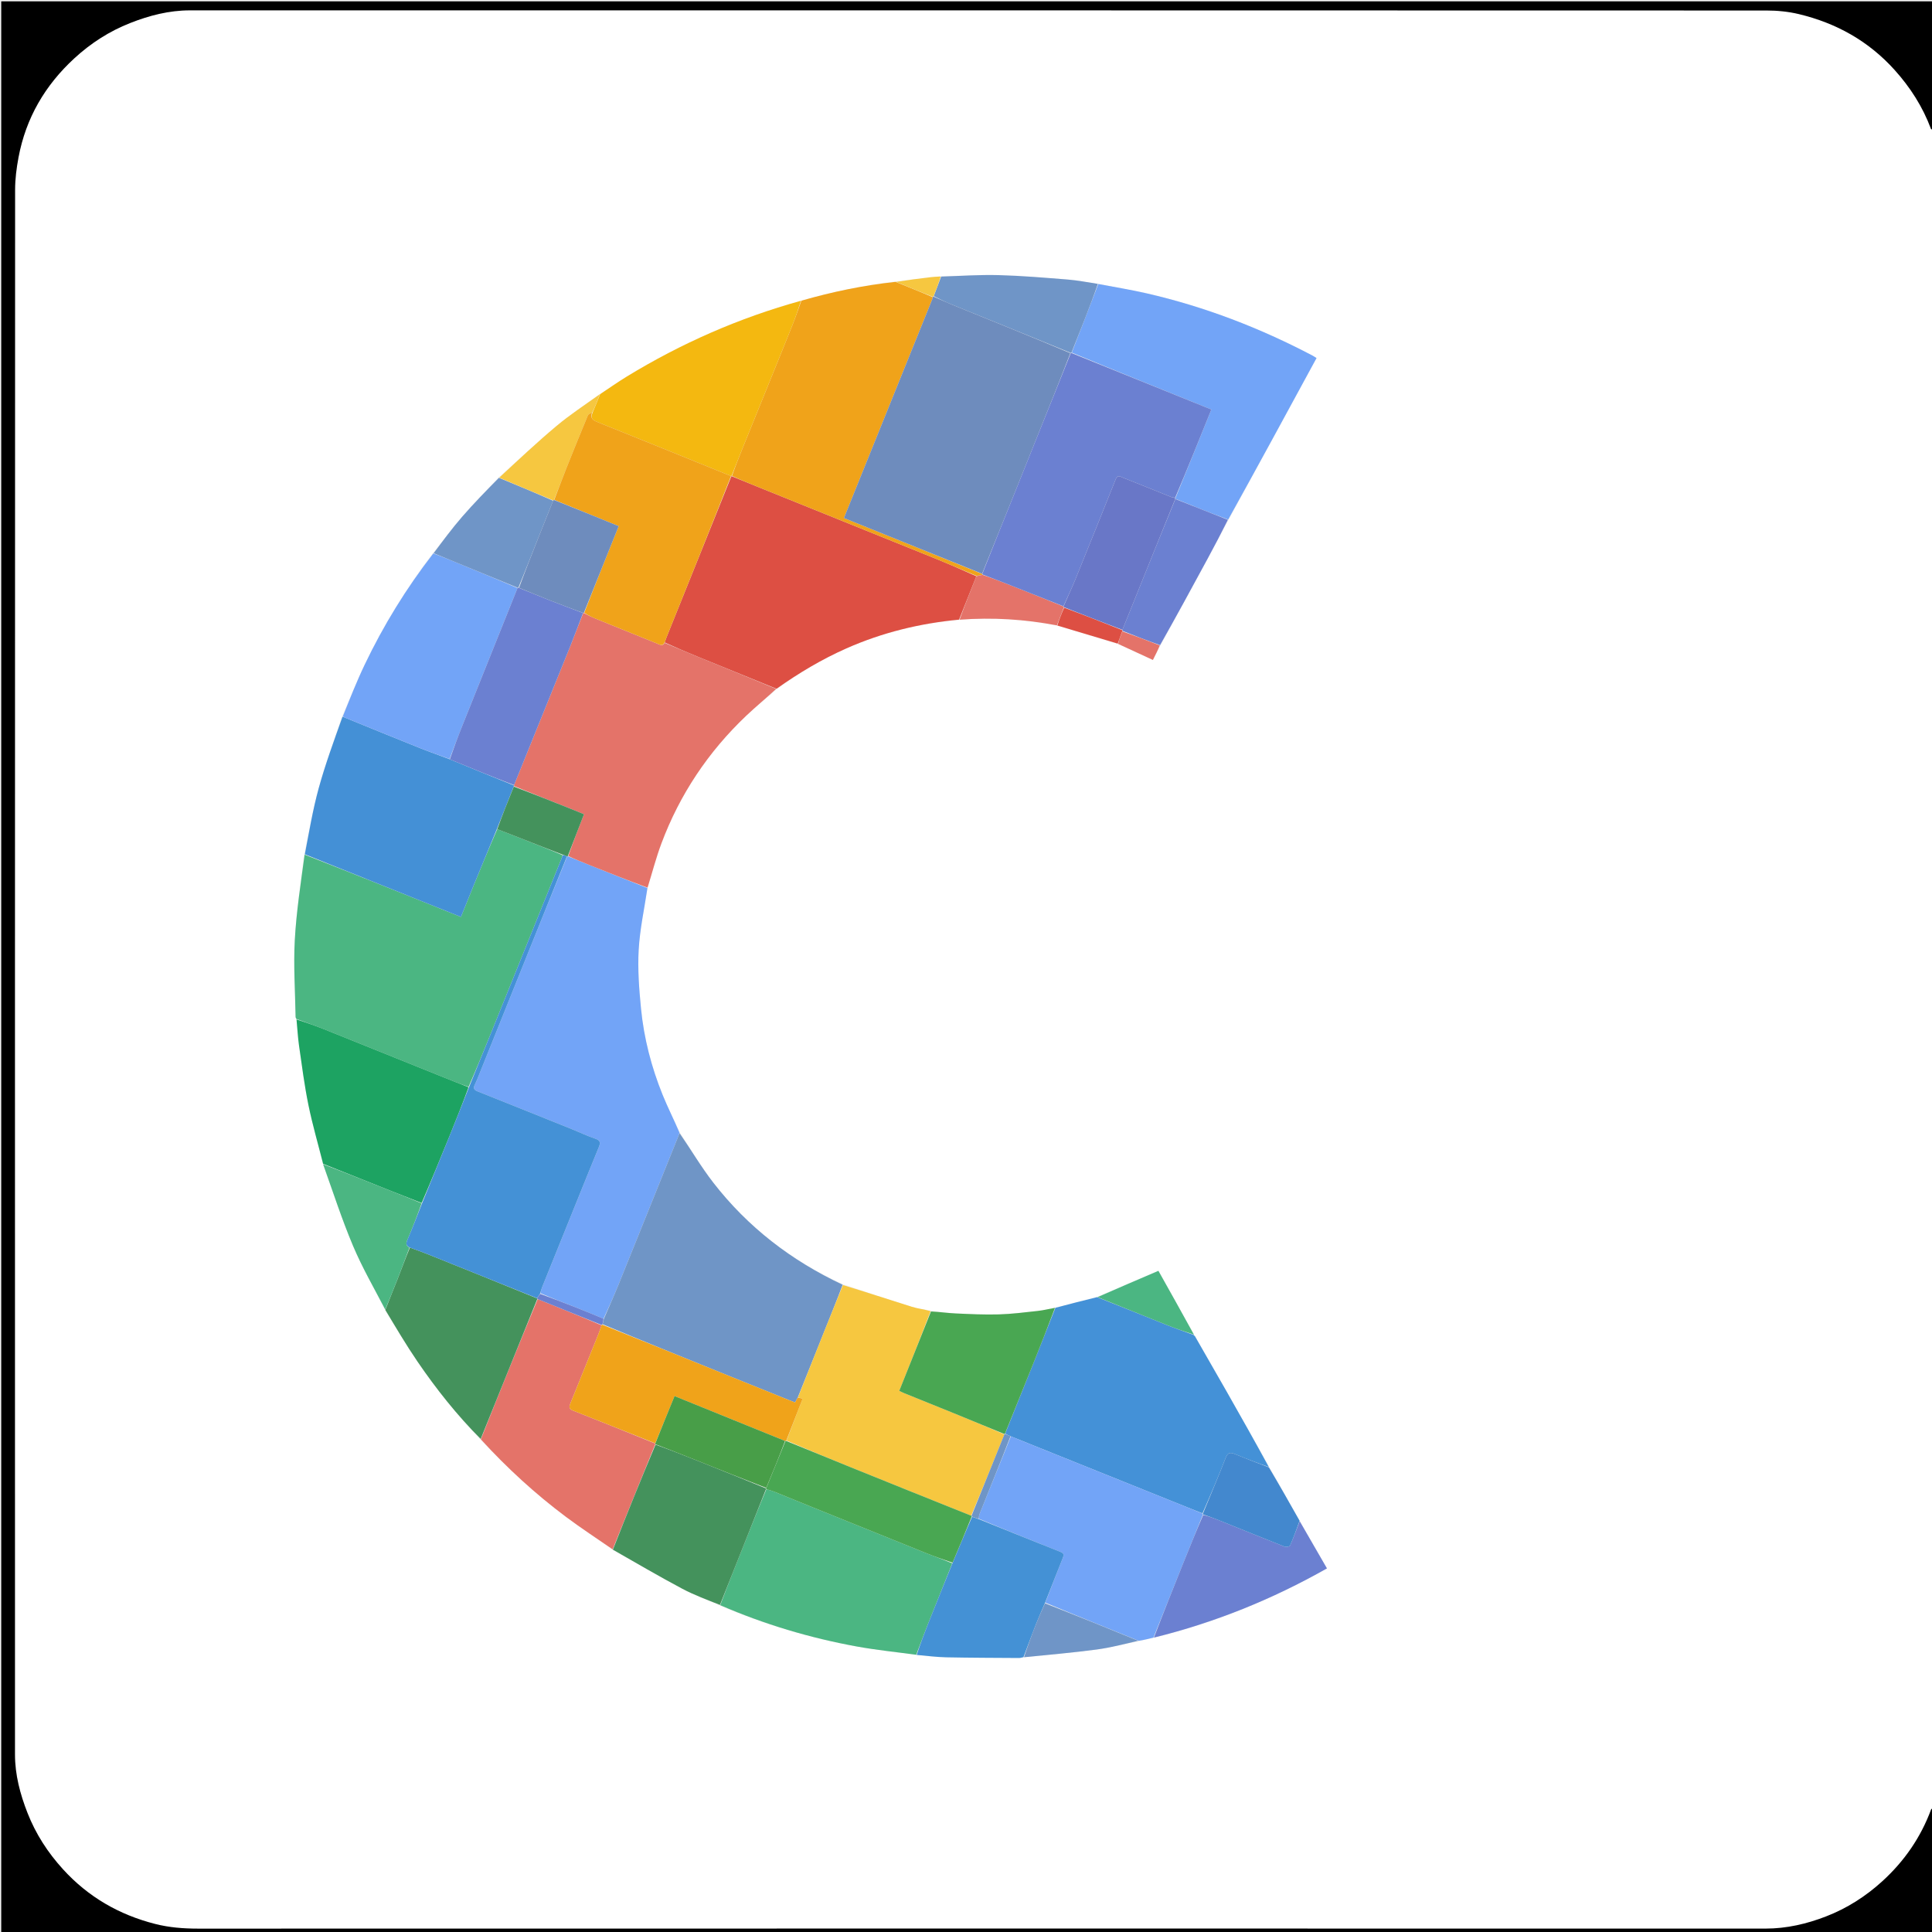
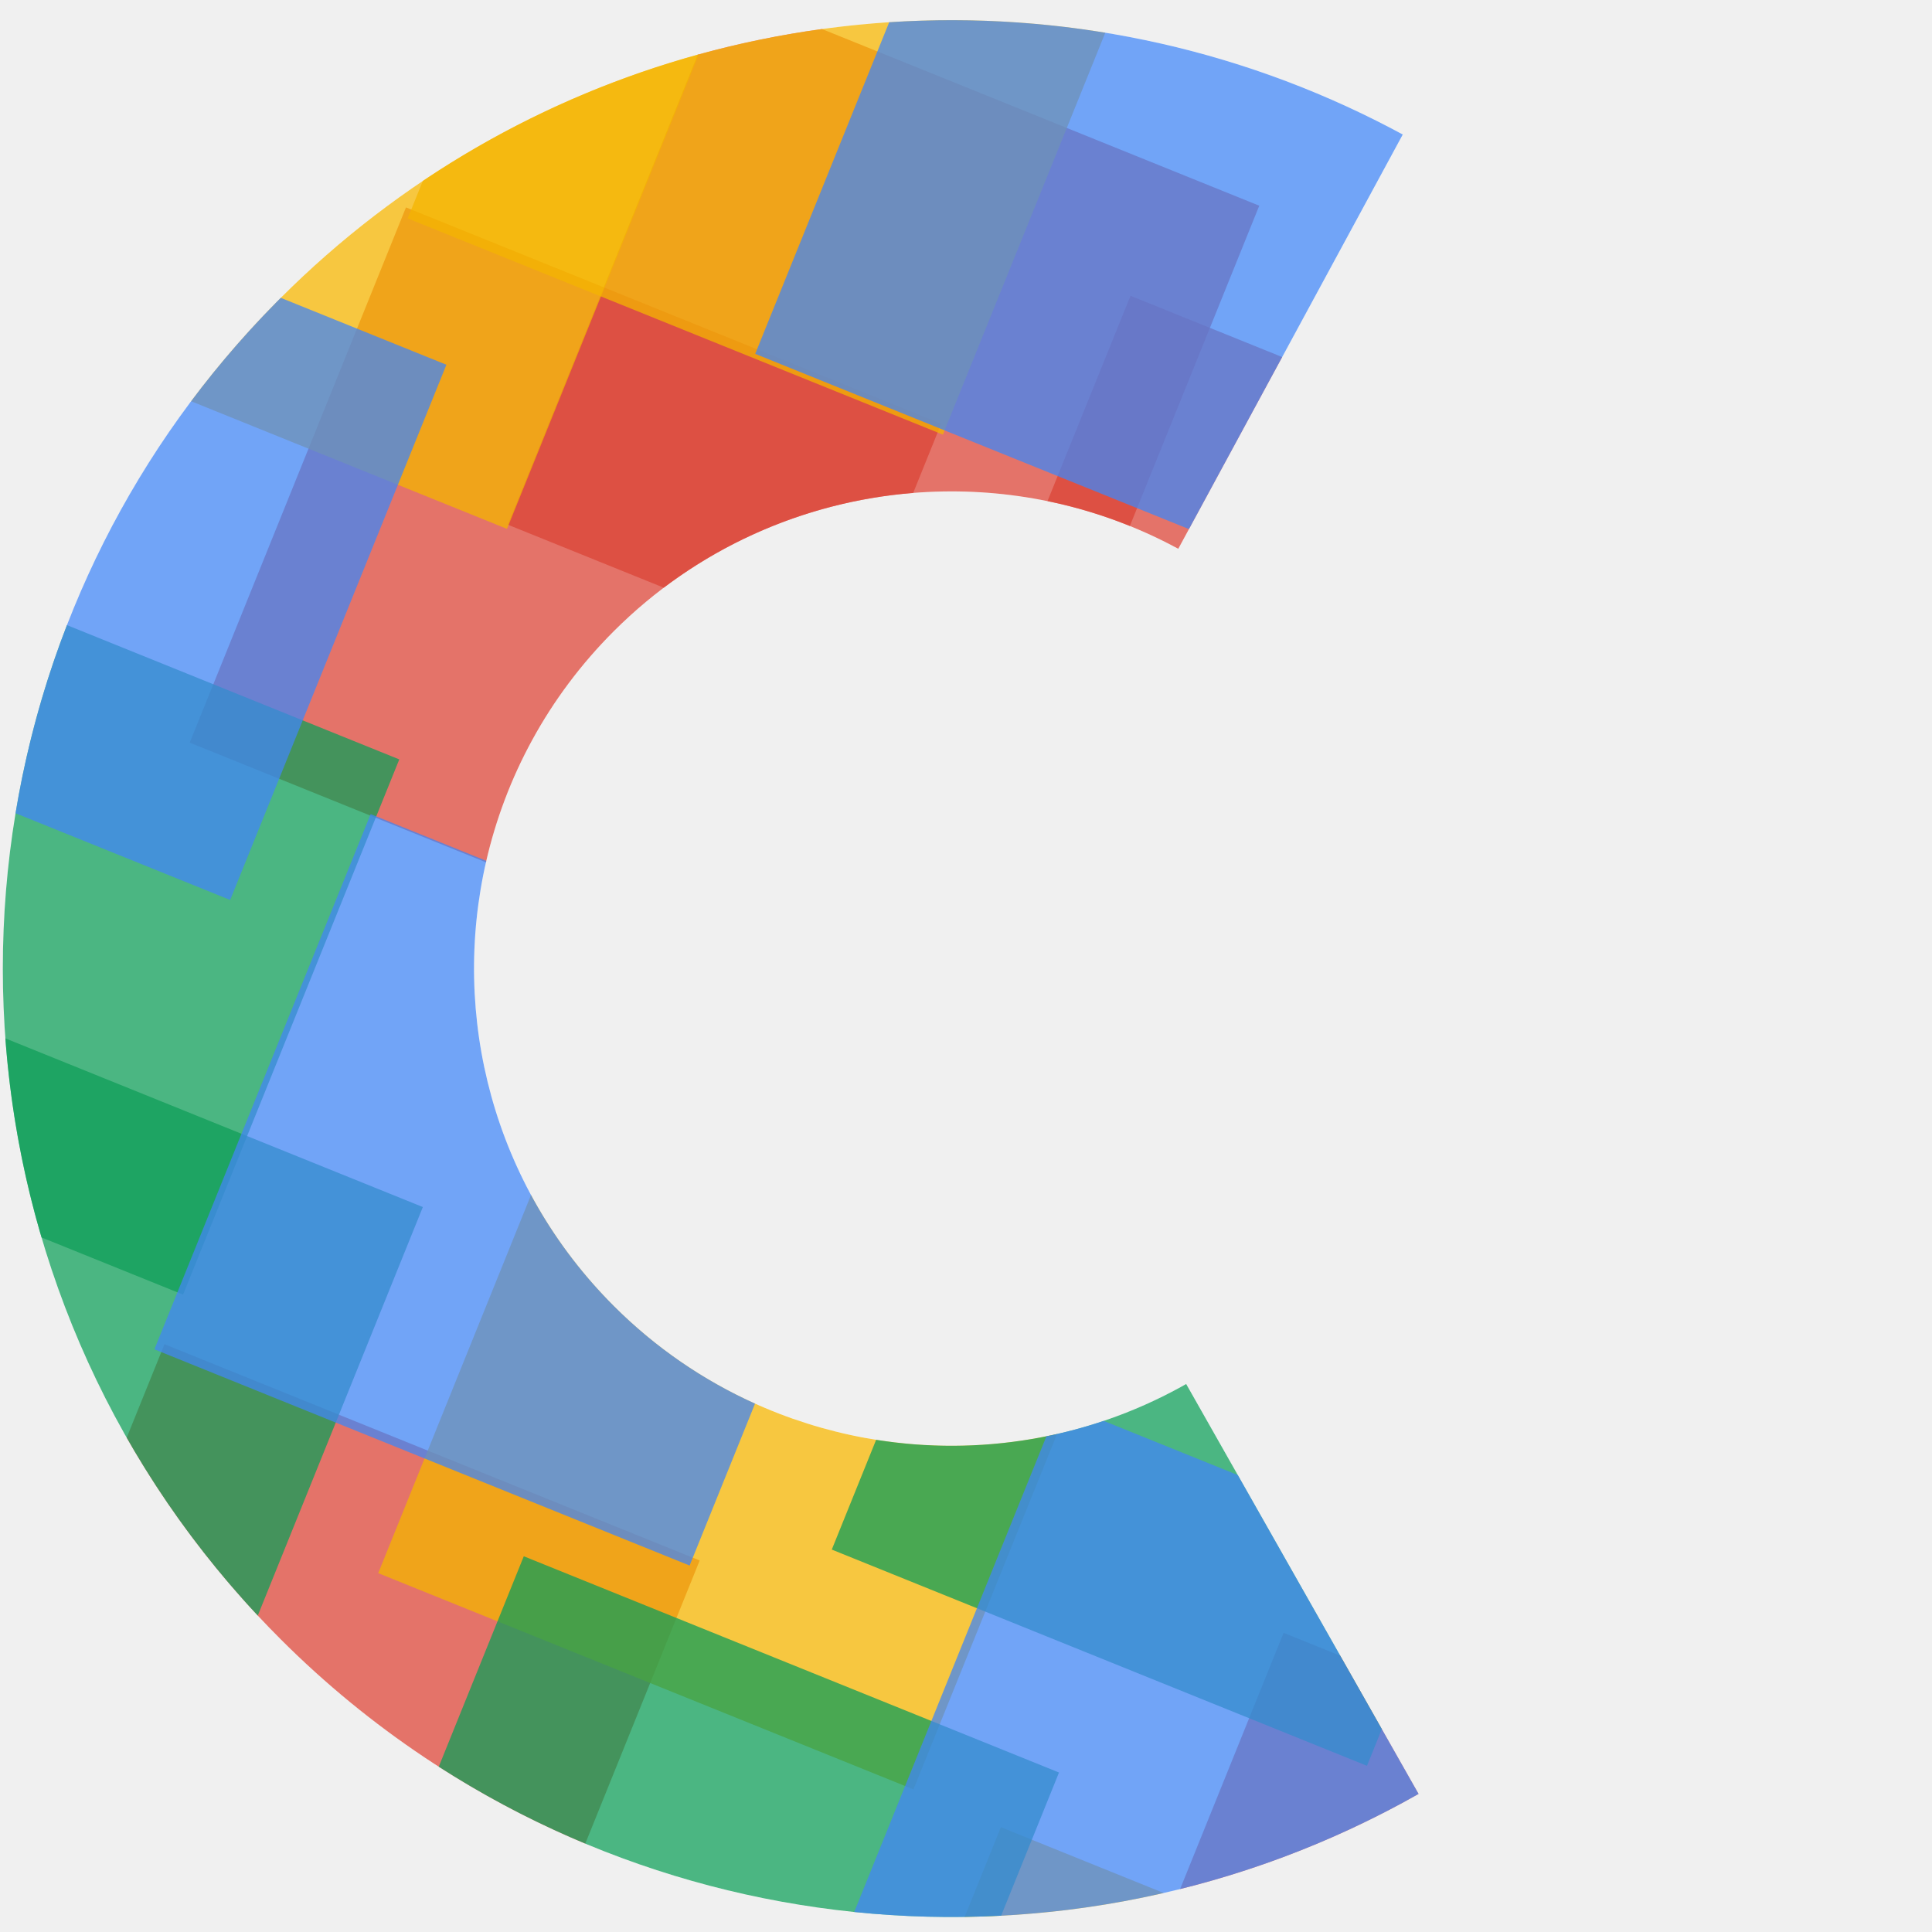
- <svg xmlns="http://www.w3.org/2000/svg" version="1.1" id="Layer_1" x="0px" y="0px" width="100%" viewBox="0 0 1680 1680" enable-background="new 0 0 1680 1680" xml:space="preserve">
-   <path fill="#FFFFFF" opacity="1" stroke="none" d=" M1681,113   C1681,599.368 1681,1085.736 1680.677,1572.259   C1679.975,1572.734 1679.395,1572.981 1679.245,1573.386   C1670.25,1597.678 1656.04,1618.306 1636.869,1635.798   C1622.32,1649.073 1606.042,1659.426 1587.828,1666.473   C1571.002,1672.984 1553.547,1677.05 1535.243,1677.048   C1080.91,1676.987 626.577,1676.986 172.244,1677.074   C159.556,1677.076 147.07,1676.11 134.804,1672.974   C103.497,1664.968 76.688,1649.515 54.781,1625.451   C41.531,1610.896 31.096,1594.775 23.93,1576.508   C17.507,1560.134 13.027,1543.284 13.025,1525.565   C12.993,1072.065 12.982,618.565 13.124,165.066   C13.127,155.659 14.353,146.134 16.091,136.867   C22.504,102.696 39.091,74.205 64.69,50.673   C79.064,37.459 95.113,27.15 113.197,20.023   C129.858,13.457 147.035,9.004 165.113,9.004   C622.113,8.999 1079.112,8.981 1536.112,9.129   C1545.513,9.132 1555.15,10.08 1564.272,12.27   C1596.775,20.07 1624.835,35.677 1647.462,60.809   C1661.176,76.041 1671.929,92.864 1679.092,112.035   C1679.276,112.526 1680.344,112.686 1681,113  M972.541,560.1   C982.437,564.645 992.332,569.19 1002.521,573.87   C1004.709,569.549 1006.797,565.426 1009.401,560.795   C1022.963,535.826 1036.554,510.872 1050.075,485.88   C1056.156,474.64 1062.099,463.325 1068.644,451.628   C1094.014,404.907 1119.384,358.185 1144.805,311.369   C1143.178,310.345 1142.377,309.762 1141.51,309.306   C1095.651,285.172 1047.648,266.691 997.106,255.086   C983.203,251.894 969.086,249.636 954.279,246.741   C945.75,245.497 937.259,243.788 928.686,243.102   C908.548,241.49 888.386,239.768 868.203,239.233   C851.632,238.794 835.017,240.001 817.519,240.359   C814.535,240.607 811.54,240.762 808.57,241.121   C798.691,242.313 788.822,243.579 778.068,244.779   C750.548,248.139 723.499,253.79 696.073,261.644   C642.667,276.444 592.429,298.539 545.148,327.376   C537.211,332.218 529.612,337.614 521.184,342.934   C508.73,352.034 495.744,360.499 483.949,370.385   C466.803,384.754 450.516,400.148 433.293,415.402   C422.779,426.703 411.953,437.735 401.844,449.387   C393.052,459.521 385.07,470.356 376.183,481.249   C353.264,511.551 333.448,543.78 317.084,578.052   C310.087,592.706 304.155,607.868 297.246,623.311   C290.466,643.97 282.899,664.412 277.141,685.352   C271.959,704.197 268.761,723.588 264.29,743.425   C261.528,768.153 257.678,792.821 256.328,817.625   C255.121,839.791 256.667,862.107 257.037,884.356   C257.047,884.926 257.507,885.488 257.915,886.957   C258.61,894.488 258.987,902.065 260.064,909.541   C262.536,926.695 264.724,943.928 268.2,960.889   C271.723,978.081 276.656,994.985 280.954,1012.799   C289.548,1036.374 297.259,1060.32 307.008,1083.408   C315.067,1102.494 325.531,1120.565 335.06,1139.773   C344.348,1154.522 353.2,1169.568 363.022,1183.951   C379.431,1207.979 397.515,1230.725 418.173,1252.233   C440.966,1276.602 465.506,1299.074 492.215,1319.067   C505.378,1328.919 519.196,1337.897 533.136,1347.805   C553.132,1359.074 572.942,1370.692 593.201,1381.466   C603.723,1387.062 615.039,1391.164 626.493,1396.444   C664.741,1412.511 704.295,1424.31 745.077,1431.741   C762.158,1434.854 779.492,1436.579 797.55,1439.194   C805.949,1439.866 814.339,1440.956 822.749,1441.129   C843.855,1441.562 864.969,1441.594 886.081,1441.731   C887.376,1441.739 888.674,1441.258 890.901,1441.135   C911.811,1438.932 932.776,1437.143 953.61,1434.369   C965.857,1432.738 977.895,1429.542 990.841,1427.072   C994.895,1426.042 998.95,1425.013 1003.802,1424.015   C1056.455,1410.936 1106.243,1390.792 1153.876,1363.827   C1145.749,1349.751 1137.955,1336.252 1130.014,1322.076   C1121.269,1306.721 1112.525,1291.366 1103.635,1275.35   C1091.278,1253.52 1078.956,1231.67 1066.553,1209.866   C1057.445,1193.855 1048.23,1177.904 1038.947,1161.362   C1038.641,1161.213 1038.335,1161.064 1038.102,1160.971   C1038.102,1160.971 1038.154,1160.896 1038.217,1160.169   C1027.77,1141.539 1017.324,1122.91 1007.317,1105.065   C989.057,1112.878 971.551,1120.369 953.257,1127.901   C941.42,1131.002 929.583,1134.103 917.014,1137.279   C912.113,1138.189 907.245,1139.407 902.303,1139.947   C891.058,1141.175 879.794,1142.631 868.508,1142.951   C856.034,1143.305 843.518,1142.682 831.037,1142.119   C823.913,1141.797 816.821,1140.745 808.993,1139.538   C803.639,1138.505 798.131,1137.967 792.958,1136.352   C772.944,1130.106 753.037,1123.516 732.594,1116.546   C688.054,1096.177 650.252,1067.055 620.238,1028.354   C609.581,1014.614 600.728,999.475 590.951,984.26   C586.011,973.552 580.64,963.019 576.218,952.101   C566.447,927.977 559.939,902.883 557.4,876.998   C555.735,860.023 554.419,842.807 555.387,825.838   C556.411,807.887 560.328,790.102 563.225,771.484   C567.148,758.81 570.464,745.91 575.104,733.505   C591.081,690.796 615.835,653.757 648.901,622.367   C657.321,614.373 666.35,607.02 675.764,599.131   C694.571,585.248 714.522,573.336 735.921,563.853   C767.201,549.99 799.962,542.019 834.878,538.916   C863.159,536.703 891.207,538.478 919.79,544.063   C937.171,549.267 954.552,554.472 972.541,560.1  z" />
-   <path fill="#000000" opacity="1" stroke="none" d=" M1681,112.531   C1680.344,112.686 1679.276,112.526 1679.092,112.035   C1671.929,92.864 1661.176,76.041 1647.462,60.809   C1624.835,35.677 1596.775,20.07 1564.272,12.27   C1555.15,10.08 1545.513,9.132 1536.112,9.129   C1079.112,8.981 622.113,8.999 165.113,9.004   C147.035,9.004 129.858,13.457 113.197,20.023   C95.113,27.15 79.064,37.459 64.69,50.673   C39.091,74.205 22.504,102.696 16.091,136.867   C14.353,146.134 13.127,155.659 13.124,165.066   C12.982,618.565 12.993,1072.065 13.025,1525.565   C13.027,1543.284 17.507,1560.134 23.93,1576.508   C31.096,1594.775 41.531,1610.896 54.781,1625.451   C76.688,1649.515 103.497,1664.968 134.804,1672.974   C147.07,1676.11 159.556,1677.076 172.244,1677.074   C626.577,1676.986 1080.91,1676.987 1535.243,1677.048   C1553.547,1677.05 1571.002,1672.984 1587.828,1666.473   C1606.042,1659.426 1622.32,1649.073 1636.869,1635.798   C1656.04,1618.306 1670.25,1597.678 1679.245,1573.386   C1679.395,1572.981 1679.975,1572.734 1680.677,1572.706   C1681,1608.997 1681,1644.994 1681,1680.993   C1121.05,1680.995 561.099,1680.995 1.074,1680.995   C1.074,1121.096 1.074,561.192 1.074,1.144   C561,1.144 1121,1.144 1681,1.144   C1681,38.069 1681,75.066 1681,112.531  z" />
-   <path fill="#72A4F7" opacity="1" stroke="none" d=" M562.982,772.244   C560.328,790.102 556.411,807.887 555.387,825.838   C554.419,842.807 555.735,860.023 557.4,876.998   C559.939,902.883 566.447,927.977 576.218,952.101   C580.64,963.019 586.011,973.552 590.855,984.951   C590.277,986.878 589.805,988.118 589.31,989.348   C572.129,1032.011 554.989,1074.69 537.732,1117.322   C533.697,1127.29 529.266,1137.097 524.783,1146.715   C516.701,1143.299 508.87,1140.104 501.002,1137.005   C490.682,1132.94 480.333,1128.95 469.998,1124.544   C470.449,1122.569 470.754,1120.92 471.368,1119.396   C481.295,1094.759 491.255,1070.136 501.22,1045.514   C507.697,1029.51 514.14,1013.492 520.719,997.53   C522.246,993.824 522.145,991.656 517.669,990.155   C510.916,987.89 504.453,984.769 497.83,982.104   C470.263,971.015 442.695,959.928 415.09,948.936   C411.985,947.699 411.458,946.106 412.874,943.219   C414.407,940.094 415.661,936.828 416.963,933.593   C429.609,902.179 442.234,870.756 454.874,839.339   C467.576,807.769 480.289,776.204 493.185,744.652   C493.373,744.669 493.736,744.568 494.094,744.73   C500.463,747.32 506.464,749.773 512.487,752.172   C529.314,758.874 546.149,765.555 562.982,772.244  z" />
-   <path fill="#4BB682" opacity="1" stroke="none" d=" M257.758,886.054   C257.507,885.488 257.047,884.926 257.037,884.356   C256.667,862.107 255.121,839.791 256.328,817.625   C257.678,792.821 261.528,768.153 264.88,743.184   C310.515,761.036 355.561,779.13 400.822,797.31   C404.754,787.556 408.307,778.619 411.953,769.721   C418.615,753.462 425.333,737.226 432.397,721.022   C439.555,723.729 446.345,726.389 453.131,729.057   C465.152,733.784 477.172,738.517 489.142,743.613   C488.979,744.464 488.927,744.974 488.742,745.431   C467.687,797.571 446.636,849.714 425.546,901.84   C419.7,916.29 413.732,930.691 407.435,945.092   C402.726,943.432 398.372,941.872 394.085,940.147   C356.691,925.107 319.324,909.999 281.91,895.01   C273.942,891.818 265.813,889.029 257.758,886.054  z" />
-   <path fill="#DD4F43" opacity="1" stroke="none" d=" M833.954,538.823   C799.962,542.019 767.201,549.99 735.921,563.853   C714.522,573.336 694.571,585.248 675.247,598.923   C652.048,589.494 629.355,580.301 606.691,571.036   C597.07,567.103 587.51,563.022 577.948,558.627   C578.893,555.938 579.804,553.628 580.732,551.325   C599.162,505.566 617.595,459.809 636.025,414.043   C636.023,414.036 636.033,414.044 636.362,414.176   C643.759,417.182 650.821,420.071 657.897,422.927   C709.279,443.666 760.678,464.363 812.038,485.158   C824.478,490.194 836.791,495.545 849.003,501.108   C843.88,513.917 838.917,526.37 833.954,538.823  z" />
-   <path fill="#E47369" opacity="1" stroke="none" d=" M577.923,559.008   C587.51,563.022 597.07,567.103 606.691,571.036   C629.355,580.301 652.048,589.494 674.914,599.045   C666.35,607.02 657.321,614.373 648.901,622.367   C615.835,653.757 591.081,690.796 575.104,733.505   C570.464,745.91 567.148,758.81 563.103,771.864   C546.149,765.555 529.314,758.874 512.487,752.172   C506.464,749.773 500.463,747.32 494.152,744.382   C498.466,732.03 503.079,720.189 507.812,708.041   C504.449,706.653 501.423,705.366 498.369,704.149   C481.271,697.337 464.167,690.541 447.029,683.547   C446.994,683.354 446.851,682.989 447.02,682.666   C463.381,642.323 479.605,602.316 495.742,562.274   C499.641,552.596 503.251,542.802 507.176,533.021   C507.358,532.98 507.727,532.939 507.927,533.249   C511.426,535.049 514.683,536.644 518.033,538.01   C535.834,545.267 553.648,552.494 571.49,559.649   C573.617,560.502 576.098,562.315 577.923,559.008  z" />
-   <path fill="#4491D7" opacity="1" stroke="none" d=" M1039.063,1161.927   C1048.23,1177.904 1057.445,1193.855 1066.553,1209.866   C1078.956,1231.67 1091.278,1253.52 1103.34,1275.671   C1093.339,1272.156 1083.593,1268.415 1073.944,1264.44   C1069.892,1262.77 1067.661,1262.865 1065.771,1267.765   C1059.519,1283.976 1052.632,1299.944 1045.618,1315.964   C1040.791,1314.113 1036.339,1312.289 1031.876,1310.494   C980.925,1290.004 929.973,1269.518 878.713,1248.887   C876.964,1248.112 875.524,1247.48 874.106,1246.49   C882.263,1225.994 890.44,1205.871 898.52,1185.71   C904.99,1169.565 911.342,1153.374 917.747,1137.203   C929.583,1134.103 941.42,1131.002 954.01,1127.957   C974.537,1136.007 994.285,1144.068 1014.098,1151.963   C1022.042,1155.128 1030.131,1157.929 1038.154,1160.896   C1038.154,1160.896 1038.102,1160.971 1038.154,1161.185   C1038.491,1161.575 1038.777,1161.751 1039.063,1161.927  z" />
-   <path fill="#6F95C6" opacity="1" stroke="none" d=" M525.016,1146.979   C529.266,1137.097 533.697,1127.29 537.732,1117.322   C554.989,1074.69 572.129,1032.011 589.31,989.348   C589.805,988.118 590.277,986.878 590.905,985.309   C600.728,999.475 609.581,1014.614 620.238,1028.354   C650.252,1067.055 688.054,1096.177 732.754,1117.156   C727.486,1131.174 722.016,1144.565 716.639,1157.994   C709.043,1176.966 701.516,1195.966 693.701,1215.206   C692.793,1216.743 692.144,1218.029 691.387,1219.531   C689.169,1218.667 687.314,1217.965 685.475,1217.225   C665.413,1209.141 645.342,1201.077 625.294,1192.957   C591.526,1179.28 557.773,1165.566 524.053,1151.511   C524.401,1149.763 524.709,1148.371 525.016,1146.979  z" />
-   <path fill="#F0A31A" opacity="1" stroke="none" d=" M849.163,500.751   C836.791,495.545 824.478,490.194 812.038,485.158   C760.678,464.363 709.279,443.666 657.897,422.927   C650.821,420.071 643.759,417.182 636.489,413.834   C639.542,405.202 642.766,397.03 646.059,388.886   C652.459,373.056 658.904,357.244 665.32,341.42   C673.168,322.062 681.069,302.726 688.814,283.327   C691.692,276.118 694.193,268.759 696.866,261.469   C723.499,253.79 750.548,248.139 778.716,245.096   C789.964,249.638 800.563,253.862 811.125,258.46   C810.882,259.463 810.715,260.109 810.467,260.722   C789.87,311.739 769.265,362.753 748.663,413.767   C743.761,425.905 738.864,438.044 733.853,450.458   C774.198,466.725 814.1,482.812 854.116,499.103   C854.231,499.306 854.47,499.708 854.099,499.865   C852.206,500.265 850.684,500.508 849.163,500.751  z" />
-   <path fill="#72A4F7" opacity="1" stroke="none" d=" M955.067,246.95   C969.086,249.636 983.203,251.894 997.106,255.086   C1047.648,266.691 1095.651,285.172 1141.51,309.306   C1142.377,309.762 1143.178,310.345 1144.805,311.369   C1119.384,358.185 1094.014,404.907 1068,451.786   C1052.253,445.944 1037.151,439.943 1022.035,433.707   C1022.021,433.472 1022,433 1022.271,432.774   C1032.746,407.227 1042.951,381.906 1053.353,356.096   C1012.469,339.556 972.225,323.275 931.99,306.612   C935.819,296.512 939.666,286.805 943.453,277.074   C947.355,267.045 951.198,256.992 955.067,246.95  z" />
-   <path fill="#4490D6" opacity="1" stroke="none" d=" M446.851,682.989   C446.851,682.989 446.994,683.354 446.765,683.81   C441.7,696.503 436.864,708.741 432.027,720.98   C425.333,737.226 418.615,753.462 411.953,769.721   C408.307,778.619 404.754,787.556 400.822,797.31   C355.561,779.13 310.515,761.036 265.079,742.841   C268.761,723.588 271.959,704.197 277.141,685.352   C282.899,664.412 290.466,643.97 297.832,623.236   C299.307,623.614 300.169,624.136 301.091,624.511   C322.481,633.209 343.845,641.97 365.287,650.536   C373.741,653.913 382.37,656.85 391.138,660.268   C409.854,668.028 428.353,675.509 446.851,682.989  z" />
-   <path fill="#F6C740" opacity="1" stroke="none" d=" M693.96,1214.955   C701.516,1195.966 709.043,1176.966 716.639,1157.994   C722.016,1144.565 727.486,1131.174 733.002,1117.41   C753.037,1123.516 772.944,1130.106 792.958,1136.352   C798.131,1137.967 803.639,1138.505 809.195,1140.158   C800.282,1163.598 791.166,1186.418 781.969,1209.442   C783.566,1210.195 784.873,1210.891 786.238,1211.444   C800.72,1217.31 815.226,1223.116 829.696,1229.011   C844.309,1234.964 858.888,1240.999 873.354,1247.365   C863.76,1271.174 854.295,1294.616 844.475,1318.008   C809.144,1303.866 774.154,1289.813 739.201,1275.669   C720.743,1268.2 702.349,1260.571 683.948,1252.63   C688.567,1240.402 693.165,1228.558 697.877,1216.421   C696.382,1215.862 695.171,1215.408 693.96,1214.955  z" />
-   <path fill="#72A4F7" opacity="1" stroke="none" d=" M879.021,1249.031   C929.973,1269.518 980.925,1290.004 1031.876,1310.494   C1036.339,1312.289 1040.791,1314.113 1045.635,1316.203   C1046.023,1316.482 1046.064,1316.959 1045.913,1317.292   C1040.174,1331.427 1034.555,1345.215 1029.005,1359.032   C1020.314,1380.672 1011.669,1402.332 1003.004,1423.983   C998.95,1425.013 994.895,1426.042 990.21,1426.783   C962.707,1415.653 935.835,1404.812 908.975,1393.589   C914.032,1380.388 919.021,1367.545 924.168,1354.766   C925.227,1352.136 925.267,1350.709 922.176,1349.485   C898.395,1340.07 874.684,1330.479 850.958,1320.55   C851.261,1318.882 851.393,1317.539 851.876,1316.337   C860.899,1293.892 869.964,1271.463 879.021,1249.031  z" />
-   <path fill="#4BB682" opacity="1" stroke="none" d=" M796.711,1438.935   C779.492,1436.579 762.158,1434.854 745.077,1431.741   C704.295,1424.31 664.741,1412.511 626.283,1395.824   C633.039,1377.821 640.029,1360.447 646.965,1343.052   C653.346,1327.049 659.669,1311.024 666.404,1295.007   C668.834,1295.661 670.93,1296.189 672.915,1296.99   C684.3,1301.582 695.648,1306.266 707.029,1310.868   C739.632,1324.053 772.229,1337.25 804.863,1350.358   C812.538,1353.441 820.346,1356.192 828.038,1359.462   C820.986,1377.225 813.939,1394.602 807.014,1412.027   C803.467,1420.952 800.138,1429.963 796.711,1438.935  z" />
-   <path fill="#E47369" opacity="1" stroke="none" d=" M532.717,1347.271   C519.196,1337.897 505.378,1328.919 492.215,1319.067   C465.506,1299.074 440.966,1276.602 418.132,1251.582   C434.458,1210.48 450.825,1170.03 467.558,1129.671   C486.327,1137.209 504.729,1144.655 523.093,1152.475   C522.071,1155.485 521.15,1158.145 520.097,1160.752   C512.144,1180.439 504.155,1200.112 496.207,1219.801   C495.13,1222.468 494.018,1224.934 498.108,1226.541   C522.031,1235.942 545.882,1245.527 569.801,1255.277   C569.845,1255.503 569.891,1255.964 569.639,1256.206   C557.163,1286.722 544.94,1316.996 532.717,1347.271  z" />
-   <path fill="#72A4F7" opacity="1" stroke="none" d=" M390.92,659.988   C382.37,656.85 373.741,653.913 365.287,650.536   C343.845,641.97 322.481,633.209 301.091,624.511   C300.169,624.136 299.307,623.614 298.078,622.98   C304.155,607.868 310.087,592.706 317.084,578.052   C333.448,543.78 353.264,511.551 376.807,481.216   C383.716,483.77 389.999,486.361 396.286,488.943   C414.203,496.301 432.122,503.655 449.992,511.381   C433.932,551.584 417.888,591.404 401.928,631.257   C398.116,640.776 394.582,650.408 390.92,659.988  z" />
-   <path fill="#1DA362" opacity="1" stroke="none" d=" M257.836,886.505   C265.813,889.029 273.942,891.818 281.91,895.01   C319.324,909.999 356.691,925.107 394.085,940.147   C398.372,941.872 402.726,943.432 407.43,945.445   C402.188,959.801 396.614,973.801 390.931,987.758   C383.005,1007.22 374.998,1026.648 366.653,1046.034   C357.813,1042.635 349.338,1039.318 340.883,1035.948   C320.907,1027.984 300.941,1019.994 280.971,1012.015   C276.656,994.985 271.723,978.081 268.2,960.889   C264.724,943.928 262.536,926.695 260.064,909.541   C258.987,902.065 258.61,894.488 257.836,886.505  z" />
-   <path fill="#F4B810" opacity="1" stroke="none" d=" M696.469,261.556   C694.193,268.759 691.692,276.118 688.814,283.327   C681.069,302.726 673.168,322.062 665.32,341.42   C658.904,357.244 652.459,373.056 646.059,388.886   C642.766,397.03 639.542,405.202 636.16,413.703   C636.033,414.044 636.023,414.036 635.694,413.885   C634.279,413.334 633.181,412.961 632.108,412.526   C594.934,397.467 557.788,382.335 520.553,367.429   C516.328,365.737 512.88,364.45 515.3,358.797   C517.672,353.313 519.765,348.033 521.857,342.754   C529.612,337.614 537.211,332.218 545.148,327.376   C592.429,298.539 642.667,276.444 696.469,261.556  z" />
-   <path fill="#44925C" opacity="1" stroke="none" d=" M467.193,1129.58   C450.825,1170.03 434.458,1210.48 417.987,1251.255   C397.515,1230.725 379.431,1207.979 363.022,1183.951   C353.2,1169.568 344.348,1154.522 335.066,1139.062   C338.518,1129.929 342.065,1121.547 345.384,1113.076   C349.055,1103.703 352.517,1094.249 356.45,1084.871   C362.113,1086.902 367.434,1088.795 372.67,1090.897   C404.154,1103.532 435.619,1116.216 467.102,1129.059   C467.114,1129.235 467.193,1129.58 467.193,1129.58  z" />
-   <path fill="#44925C" opacity="1" stroke="none" d=" M532.927,1347.538   C544.94,1316.996 557.163,1286.722 570.031,1256.221   C582.5,1260.685 594.331,1265.355 606.145,1270.068   C626.103,1278.03 646.051,1286.019 666.005,1294.249   C666.011,1294.671 666.015,1294.839 666.018,1295.008   C659.669,1311.024 653.346,1327.049 646.965,1343.052   C640.029,1360.447 633.039,1377.821 626.035,1395.573   C615.039,1391.164 603.723,1387.062 593.201,1381.466   C572.942,1370.692 553.132,1359.074 532.927,1347.538  z" />
-   <path fill="#4491D5" opacity="1" stroke="none" d=" M797.131,1439.064   C800.138,1429.963 803.467,1420.952 807.014,1412.027   C813.939,1394.602 820.986,1377.225 828.281,1359.202   C834.045,1345.38 839.51,1332.182 845.335,1318.99   C847.448,1319.644 849.199,1320.293 850.951,1320.941   C874.684,1330.479 898.395,1340.07 922.176,1349.485   C925.267,1350.709 925.227,1352.136 924.168,1354.766   C919.021,1367.545 914.032,1380.388 908.701,1393.802   C905.837,1400.501 903.128,1406.554 900.708,1412.72   C897.024,1422.107 893.54,1431.572 889.971,1441.005   C888.674,1441.258 887.376,1441.739 886.081,1441.731   C864.969,1441.594 843.855,1441.562 822.749,1441.129   C814.339,1440.956 805.949,1439.866 797.131,1439.064  z" />
-   <path fill="#49A752" opacity="1" stroke="none" d=" M873.482,1246.998   C858.888,1240.999 844.309,1234.964 829.696,1229.011   C815.226,1223.116 800.72,1217.31 786.238,1211.444   C784.873,1210.891 783.566,1210.195 781.969,1209.442   C791.166,1186.418 800.282,1163.598 809.556,1140.4   C816.821,1140.745 823.913,1141.797 831.037,1142.119   C843.518,1142.682 856.034,1143.305 868.508,1142.951   C879.794,1142.631 891.058,1141.175 902.303,1139.947   C907.245,1139.407 912.113,1138.189 917.38,1137.241   C911.342,1153.374 904.99,1169.565 898.52,1185.71   C890.44,1205.871 882.263,1225.994 873.957,1246.534   C873.785,1246.934 873.482,1246.998 873.482,1246.998  z" />
-   <path fill="#6B80D1" opacity="1" stroke="none" d=" M1003.403,1423.999   C1011.669,1402.332 1020.314,1380.672 1029.005,1359.032   C1034.555,1345.215 1040.174,1331.427 1046.289,1317.311   C1050.994,1318.565 1055.204,1320.053 1059.343,1321.718   C1078.558,1329.446 1097.734,1337.274 1117.001,1344.873   C1118.338,1345.4 1121.405,1344.838 1121.789,1343.96   C1124.837,1337.004 1127.429,1329.848 1130.162,1322.753   C1137.955,1336.252 1145.749,1349.751 1153.876,1363.827   C1106.243,1390.792 1056.455,1410.936 1003.403,1423.999  z" />
-   <path fill="#6F95C7" opacity="1" stroke="none" d=" M954.673,246.845   C951.198,256.992 947.355,267.045 943.453,277.074   C939.666,286.805 935.819,296.512 931.744,306.613   C931.49,306.998 930.998,307.001 930.775,306.728   C896.28,292.598 861.999,278.763 827.745,264.86   C822.413,262.696 817.205,260.224 811.97,257.526   C814.141,251.598 816.281,246.039 818.421,240.479   C835.017,240.001 851.632,238.794 868.203,239.233   C888.386,239.768 908.548,241.49 928.686,243.102   C937.259,243.788 945.75,245.497 954.673,246.845  z" />
-   <path fill="#6F95C7" opacity="1" stroke="none" d=" M450.04,511.01   C432.122,503.655 414.203,496.301 396.286,488.943   C389.999,486.361 383.716,483.77 377.08,481.032   C385.07,470.356 393.052,459.521 401.844,449.387   C411.953,437.735 422.779,426.703 433.845,415.492   C449.927,422.085 465.458,428.59 480.95,435.454   C476.527,446.716 472.107,457.605 467.768,468.526   C462.148,482.667 456.593,496.834 450.767,510.995   C450.525,511 450.04,511.01 450.04,511.01  z" />
-   <path fill="#6B80D1" opacity="1" stroke="none" d=" M1022.049,433.942   C1037.151,439.943 1052.253,445.944 1067.73,451.994   C1062.099,463.325 1056.156,474.64 1050.075,485.88   C1036.554,510.872 1022.963,535.826 1008.778,560.956   C997.526,557.012 986.898,552.906 976.206,548.599   C976.142,548.398 975.982,548.007 976.026,547.64   C985.454,524.076 994.822,500.872 1004.224,477.683   C1010.139,463.092 1016.105,448.521 1022.049,433.942  z" />
-   <path fill="#4BB682" opacity="1" stroke="none" d=" M356.069,1084.83   C352.517,1094.249 349.055,1103.703 345.384,1113.076   C342.065,1121.547 338.518,1129.929 335.001,1138.718   C325.531,1120.565 315.067,1102.494 307.008,1083.408   C297.259,1060.32 289.548,1036.374 280.963,1012.407   C300.941,1019.994 320.907,1027.984 340.883,1035.948   C349.338,1039.318 357.813,1042.635 366.609,1046.396   C362.697,1057.378 358.613,1068.01 354.119,1078.465   C352.772,1081.598 353.244,1083.369 356.069,1084.83  z" />
-   <path fill="#4388CE" opacity="1" stroke="none" d=" M1130.088,1322.415   C1127.429,1329.848 1124.837,1337.004 1121.789,1343.96   C1121.405,1344.838 1118.338,1345.4 1117.001,1344.873   C1097.734,1337.274 1078.558,1329.446 1059.343,1321.718   C1055.204,1320.053 1050.994,1318.565 1046.44,1316.977   C1046.064,1316.959 1046.023,1316.482 1046.006,1316.243   C1052.632,1299.944 1059.519,1283.976 1065.771,1267.765   C1067.661,1262.865 1069.892,1262.77 1073.944,1264.44   C1083.593,1268.415 1093.339,1272.156 1103.413,1276.001   C1112.525,1291.366 1121.269,1306.721 1130.088,1322.415  z" />
-   <path fill="#F6C740" opacity="1" stroke="none" d=" M480.989,435.094   C465.458,428.59 449.927,422.085 434.129,415.343   C450.516,400.148 466.803,384.754 483.949,370.385   C495.744,360.499 508.73,352.034 521.521,342.844   C519.765,348.033 517.672,353.313 515.077,358.538   C513.395,359.433 511.635,360.142 511.125,361.37   C504.833,376.504 498.656,391.688 492.59,406.914   C488.922,416.121 485.498,425.425 481.71,434.763   C481.301,434.925 481.145,435.01 480.989,435.094  z" />
-   <path fill="#6F95C7" opacity="1" stroke="none" d=" M890.436,1441.07   C893.54,1431.572 897.024,1422.107 900.708,1412.72   C903.128,1406.554 905.837,1400.501 908.69,1394.184   C935.835,1404.812 962.707,1415.653 989.803,1426.772   C977.895,1429.542 965.857,1432.738 953.61,1434.369   C932.776,1437.143 911.811,1438.932 890.436,1441.07  z" />
-   <path fill="#E47369" opacity="1" stroke="none" d=" M849.003,501.108   C850.684,500.508 852.206,500.265 854.459,499.894   C863.236,502.902 871.293,506.009 879.323,509.181   C894.458,515.161 909.579,521.178 924.787,527.397   C924.869,527.614 925.03,528.05 924.983,528.413   C922.973,533.793 921.01,538.809 919.047,543.824   C891.207,538.478 863.159,536.703 834.416,538.87   C838.917,526.37 843.88,513.917 849.003,501.108  z" />
-   <path fill="#4BB682" opacity="1" stroke="none" d=" M1038.185,1160.532   C1030.131,1157.929 1022.042,1155.128 1014.098,1151.963   C994.285,1144.068 974.537,1136.007 954.404,1127.936   C971.551,1120.369 989.057,1112.878 1007.317,1105.065   C1017.324,1122.91 1027.77,1141.539 1038.185,1160.532  z" />
-   <path fill="#DD4F43" opacity="1" stroke="none" d=" M919.418,543.943   C921.01,538.809 922.973,533.793 925.352,528.427   C942.506,534.721 959.244,541.364 975.982,548.007   C975.982,548.007 976.142,548.398 975.897,548.821   C974.412,552.722 973.173,556.199 971.933,559.677   C954.552,554.472 937.171,549.267 919.418,543.943  z" />
-   <path fill="#E47369" opacity="1" stroke="none" d=" M972.237,559.888   C973.173,556.199 974.412,552.722 975.961,549.023   C986.898,552.906 997.526,557.012 1008.52,561.21   C1006.797,565.426 1004.709,569.549 1002.521,573.87   C992.332,569.19 982.437,564.645 972.237,559.888  z" />
-   <path fill="#F6C740" opacity="1" stroke="none" d=" M817.97,240.419   C816.281,246.039 814.141,251.598 811.778,257.583   C811.556,258.008 811.163,258.086 811.163,258.086   C800.563,253.862 789.964,249.638 779.156,245.115   C788.822,243.579 798.691,242.313 808.57,241.121   C811.54,240.762 814.535,240.607 817.97,240.419  z" />
-   <path fill="#4BB682" opacity="1" stroke="none" d=" M1039.005,1161.645   C1038.777,1161.751 1038.491,1161.575 1038.118,1161.157   C1038.335,1161.064 1038.641,1161.213 1039.005,1161.645  z" />
-   <path fill="#4491D6" opacity="1" stroke="none" d=" M356.45,1084.871   C353.244,1083.369 352.772,1081.598 354.119,1078.465   C358.613,1068.01 362.697,1057.378 366.982,1046.453   C374.998,1026.648 383.005,1007.22 390.931,987.758   C396.614,973.801 402.188,959.801 407.815,945.467   C413.732,930.691 419.7,916.29 425.546,901.84   C446.636,849.714 467.687,797.571 488.742,745.431   C488.927,744.974 488.979,744.464 489.443,743.584   C490.862,743.671 491.929,744.154 492.997,744.636   C480.289,776.204 467.576,807.769 454.874,839.339   C442.234,870.756 429.609,902.179 416.963,933.593   C415.661,936.828 414.407,940.094 412.874,943.219   C411.458,946.106 411.985,947.699 415.09,948.936   C442.695,959.928 470.263,971.015 497.83,982.104   C504.453,984.769 510.916,987.89 517.669,990.155   C522.145,991.656 522.246,993.824 520.719,997.53   C514.14,1013.492 507.697,1029.51 501.22,1045.514   C491.255,1070.136 481.295,1094.759 471.368,1119.396   C470.754,1120.92 470.449,1122.569 469.712,1124.704   C468.646,1126.459 467.868,1127.671 467.09,1128.883   C435.619,1116.216 404.154,1103.532 372.67,1090.897   C367.434,1088.795 362.113,1086.902 356.45,1084.871  z" />
-   <path fill="#44925C" opacity="1" stroke="none" d=" M493.185,744.652   C491.929,744.154 490.862,743.671 489.493,743.218   C477.172,738.517 465.152,733.784 453.131,729.057   C446.345,726.389 439.555,723.729 432.397,721.022   C436.864,708.741 441.7,696.503 446.801,684.002   C464.167,690.541 481.271,697.337 498.369,704.149   C501.423,705.366 504.449,706.653 507.812,708.041   C503.079,720.189 498.466,732.03 493.794,744.22   C493.736,744.568 493.373,744.669 493.185,744.652  z" />
-   <path fill="#6B80D1" opacity="1" stroke="none" d=" M467.102,1129.059   C467.868,1127.671 468.646,1126.459 469.71,1125.087   C480.333,1128.95 490.682,1132.94 501.002,1137.005   C508.87,1140.104 516.701,1143.299 524.783,1146.715   C524.709,1148.371 524.401,1149.763 523.836,1151.581   C523.579,1152.007 523.132,1152.101 523.132,1152.101   C504.729,1144.655 486.327,1137.209 467.558,1129.671   C467.193,1129.58 467.114,1129.235 467.102,1129.059  z" />
-   <path fill="#F0A31A" opacity="1" stroke="none" d=" M481.964,434.685   C485.498,425.425 488.922,416.121 492.59,406.914   C498.656,391.688 504.833,376.504 511.125,361.37   C511.635,360.142 513.395,359.433 514.797,358.742   C512.88,364.45 516.328,365.737 520.553,367.429   C557.788,382.335 594.934,397.467 632.108,412.526   C633.181,412.961 634.279,413.334 635.696,413.893   C617.595,459.809 599.162,505.566 580.732,551.325   C579.804,553.628 578.893,555.938 577.948,558.627   C576.098,562.315 573.617,560.502 571.49,559.649   C553.648,552.494 535.834,545.267 518.033,538.01   C514.683,536.644 511.426,535.049 508.03,532.883   C517.911,507.406 527.89,482.606 537.991,457.501   C519.151,449.829 500.558,442.257 481.964,434.685  z" />
-   <path fill="#6B80D1" opacity="1" stroke="none" d=" M449.992,511.381   C450.04,511.01 450.525,511 451.097,511.143   C460.551,514.903 469.399,518.604 478.323,522.113   C487.843,525.857 497.434,529.42 506.994,533.062   C503.251,542.802 499.641,552.596 495.742,562.274   C479.605,602.316 463.381,642.323 447.02,682.666   C428.353,675.509 409.854,668.028 391.138,660.268   C394.582,650.408 398.116,640.776 401.928,631.257   C417.888,591.404 433.932,551.584 449.992,511.381  z" />
-   <path fill="#6E8CBD" opacity="1" stroke="none" d=" M507.176,533.021   C497.434,529.42 487.843,525.857 478.323,522.113   C469.399,518.604 460.551,514.903 451.34,511.138   C456.593,496.834 462.148,482.667 467.768,468.526   C472.107,457.605 476.527,446.716 480.95,435.454   C481.145,435.01 481.301,434.925 481.71,434.763   C500.558,442.257 519.151,449.829 537.991,457.501   C527.89,482.606 517.911,507.406 507.83,532.572   C507.727,532.939 507.358,532.98 507.176,533.021  z" />
-   <path fill="#6F95C6" opacity="1" stroke="none" d=" M873.354,1247.365   C873.482,1246.998 873.785,1246.934 873.934,1246.891   C875.524,1247.48 876.964,1248.112 878.713,1248.887   C869.964,1271.463 860.899,1293.892 851.876,1316.337   C851.393,1317.539 851.261,1318.882 850.958,1320.55   C849.199,1320.293 847.448,1319.644 845.304,1318.758   C844.912,1318.52 844.83,1318.059 844.83,1318.059   C854.295,1294.616 863.76,1271.174 873.354,1247.365  z" />
-   <path fill="#F0A31A" opacity="1" stroke="none" d=" M523.093,1152.475   C523.132,1152.101 523.579,1152.007 523.796,1151.938   C557.773,1165.566 591.526,1179.28 625.294,1192.957   C645.342,1201.077 665.413,1209.141 685.475,1217.225   C687.314,1217.965 689.169,1218.667 691.387,1219.531   C692.144,1218.029 692.793,1216.743 693.701,1215.206   C695.171,1215.408 696.382,1215.862 697.877,1216.421   C693.165,1228.558 688.567,1240.402 683.712,1252.667   C683.455,1253.088 682.985,1253.18 682.67,1252.994   C650.492,1239.902 618.63,1226.996 586.573,1214.01   C580.84,1228.001 575.299,1241.525 569.757,1255.05   C545.882,1245.527 522.031,1235.942 498.108,1226.541   C494.018,1224.934 495.13,1222.468 496.207,1219.801   C504.155,1200.112 512.144,1180.439 520.097,1160.752   C521.15,1158.145 522.071,1155.485 523.093,1152.475  z" />
-   <path fill="#6E8CBD" opacity="1" stroke="none" d=" M811.125,258.46   C811.163,258.086 811.556,258.008 811.747,257.951   C817.205,260.224 822.413,262.696 827.745,264.86   C861.999,278.763 896.28,292.598 930.736,307.1   C920.936,332.521 910.941,357.292 900.973,382.075   C894.906,397.161 888.9,412.272 882.832,427.358   C873.237,451.211 863.613,475.053 854.001,498.899   C814.1,482.812 774.198,466.725 733.853,450.458   C738.864,438.044 743.761,425.905 748.663,413.767   C769.265,362.753 789.87,311.739 810.467,260.722   C810.715,260.109 810.882,259.463 811.125,258.46  z" />
-   <path fill="#6B80D1" opacity="1" stroke="none" d=" M854.116,499.103   C863.613,475.053 873.237,451.211 882.832,427.358   C888.9,412.272 894.906,397.161 900.973,382.075   C910.941,357.292 920.936,332.521 930.959,307.373   C930.998,307.001 931.49,306.998 931.736,306.996   C972.225,323.275 1012.469,339.556 1053.353,356.096   C1042.951,381.906 1032.746,407.227 1021.887,432.769   C1020.286,432.718 1019.305,432.528 1018.395,432.163   C1004.391,426.541 990.415,420.846 976.376,415.312   C974.333,414.506 971.817,412.617 970.267,416.492   C958.628,445.588 946.962,474.674 935.156,503.703   C931.931,511.634 928.203,519.36 924.705,527.18   C909.579,521.178 894.458,515.161 879.323,509.181   C871.293,506.009 863.236,502.902 854.831,499.737   C854.47,499.708 854.231,499.306 854.116,499.103  z" />
-   <path fill="#6977C7" opacity="1" stroke="none" d=" M924.787,527.397   C928.203,519.36 931.931,511.634 935.156,503.703   C946.962,474.674 958.628,445.588 970.267,416.492   C971.817,412.617 974.333,414.506 976.376,415.312   C990.415,420.846 1004.391,426.541 1018.395,432.163   C1019.305,432.528 1020.286,432.718 1021.617,432.995   C1022,433 1022.021,433.472 1022.035,433.707   C1016.105,448.521 1010.139,463.092 1004.224,477.683   C994.822,500.872 985.454,524.076 976.026,547.64   C959.244,541.364 942.506,534.721 925.399,528.064   C925.03,528.05 924.869,527.614 924.787,527.397  z" />
-   <path fill="#49A752" opacity="1" stroke="none" d=" M682.985,1253.18   C682.985,1253.18 683.455,1253.088 683.69,1253.051   C702.349,1260.571 720.743,1268.2 739.201,1275.669   C774.154,1289.813 809.144,1303.866 844.475,1318.008   C844.83,1318.059 844.912,1318.52 844.943,1318.752   C839.51,1332.182 834.045,1345.38 828.337,1358.836   C820.346,1356.192 812.538,1353.441 804.863,1350.358   C772.229,1337.25 739.632,1324.053 707.029,1310.868   C695.648,1306.266 684.3,1301.582 672.915,1296.99   C670.93,1296.189 668.834,1295.661 666.404,1295.007   C666.015,1294.839 666.011,1294.671 666.285,1294.044   C672.036,1280.118 677.51,1266.649 682.985,1253.18  z" />
-   <path fill="#489E48" opacity="1" stroke="none" d=" M682.67,1252.994   C677.51,1266.649 672.036,1280.118 666.282,1293.791   C646.051,1286.019 626.103,1278.03 606.145,1270.068   C594.331,1265.355 582.5,1260.685 570.284,1255.979   C569.891,1255.964 569.845,1255.503 569.801,1255.277   C575.299,1241.525 580.84,1228.001 586.573,1214.01   C618.63,1226.996 650.492,1239.902 682.67,1252.994  z" />
+ <svg xmlns="http://www.w3.org/2000/svg" width="328px" height="328px" viewBox="0 0 328 328" version="1.1">
+   <g id="Page-1" stroke="none" stroke-width="1" fill="none" fill-rule="evenodd">
+     <g id="C-flatten" transform="translate(-0.140412, 3.070855)">
+       <path d="M47.773,275.213 C-15.102,212.339 -15.102,110.399 47.773,47.525 C97.991,-2.694 174.59,-13.697 236.423,18.767 L238.292,19.764 L200.179,90.101 C168.95,73.179 129.862,78.573 104.341,104.094 C72.709,135.726 72.709,187.012 104.341,218.645 C129.998,244.302 169.334,249.584 200.576,232.421 L201.52,231.894 L240.975,301.488 C178.485,336.915 99.289,326.73 47.773,275.213 Z" id="Path" fill="#FFFFFF" fill-rule="nonzero" />
+       <path d="M139.693,1.86 L213.928,31.853 L191.96,86.229 C165.741,75.636 135.588,79.513 112.831,96.702 L86.353,86.005 L118.591,6.211 C125.529,4.29 132.58,2.837 139.693,1.86 Z" id="Path" fill-opacity="0.75" fill="#DB4437" />
+       <path d="M28.064,225.141 L118.928,261.853 L99.506,309.927 C80.61,302.033 62.984,290.425 47.773,275.213 C37.33,264.771 28.622,253.251 21.649,241.012 L28.064,225.141 Z" id="Path" fill-opacity="0.75" fill="#DB4437" />
+       <path d="M218.064,274.141 L227.671,278.023 L240.975,301.488 C228.062,308.808 214.436,314.181 200.489,317.644 L218.064,274.141 Z" id="Path" fill-opacity="0.75" fill="#DB4437" />
+       <path d="M69.064,32.141 L159.928,68.853 L155.176,80.616 C136.504,82.116 118.372,90.063 104.341,104.094 C93.145,115.29 85.912,128.948 82.641,143.325 L32.353,123.005 L69.064,32.141 Z" id="Path" fill-opacity="0.75" fill="#DB4437" />
+       <path d="M192.064,47.141 L217.819,57.546 L200.179,90.101 C193.099,86.265 185.615,83.575 177.977,82.007 L192.064,47.141 Z" id="Path" fill-opacity="0.75" fill="#DB4437" />
+       <path d="M118.76,6.164 L86.217,86.717 L32.583,65.047 C37.155,58.938 42.219,53.079 47.773,47.525 C68.04,27.258 92.604,13.378 118.76,6.164 Z" id="Path" fill-opacity="0.75" fill="#F4B400" />
+       <path d="M170.064,307.141 L197.703,318.309 C186.562,320.866 175.233,322.212 163.914,322.368 L170.064,307.141 Z" id="Path" fill-opacity="0.75" fill="#F4B400" />
+       <path d="M187.787,2.48 L160.217,70.717 L69.353,34.005 L71.919,27.651 C106.223,4.615 147.805,-4.081 187.787,2.48 Z" id="Path" fill-opacity="0.75" fill="#F4B400" />
+       <path d="M104.341,218.645 C124.501,238.805 153.107,246.386 179.595,240.382 L155.217,300.717 L64.353,264.005 L90.292,199.803 C93.942,206.571 98.625,212.929 104.341,218.645 Z" id="Path" fill-opacity="0.75" fill="#F4B400" />
+       <path d="M201.52,231.894 L234.735,290.484 L232.217,296.717 L141.353,260.005 L148.883,241.369 C166.28,244.141 184.5,241.253 200.576,232.421 L201.52,231.894 Z" id="Path" fill-opacity="0.75" fill="#0F9D58" />
+       <path d="M89.064,261.141 L179.928,297.853 L170.107,322.163 C136.826,323.9 103.323,315.307 74.629,296.868 L89.064,261.141 Z" id="Path" fill-opacity="0.75" fill="#0F9D58" />
+       <path d="M1.051,173.218 L71.928,201.853 L43.904,271.212 C17.935,243.417 3.651,208.666 1.051,173.218 Z" id="Path" fill-opacity="0.75" fill="#0F9D58" />
+       <path d="M11.505,103.056 L67.928,125.853 L31.217,216.717 L7.19,207.012 C-2.832,172.992 -1.394,136.313 11.505,103.056 Z" id="Path" fill-opacity="0.75" fill="#0F9D58" />
+       <path d="M236.423,18.767 L238.292,19.764 L201.99,86.757 L128.353,57.005 L151.1,0.703 C180.082,-1.202 209.638,4.704 236.423,18.767 Z" id="Path" fill-opacity="0.75" fill="#4285F4" />
+       <path d="M187.518,238.155 L210.282,247.351 L240.975,301.488 C211.226,318.353 177.692,324.881 145.16,321.534 L177.791,240.769 C181.068,240.105 184.317,239.234 187.518,238.155 Z" id="Path" fill-opacity="0.75" fill="#4285F4" />
+       <path d="M63.064,135.141 L82.699,143.075 C76.626,169.386 83.84,198.143 104.341,218.645 C111.442,225.746 119.591,231.286 128.326,235.222 L117.217,262.717 L26.353,226.005 L63.064,135.141 Z" id="Path" fill-opacity="0.75" fill="#4285F4" />
+       <path d="M47.806,47.491 L75.928,58.853 L39.217,149.717 L2.779,134.997 C8.016,103.288 22.768,72.846 47.034,48.268 L47.806,47.491 Z" id="Path" fill-opacity="0.75" fill="#4285F4" />
+     </g>
+   </g>
</svg>
